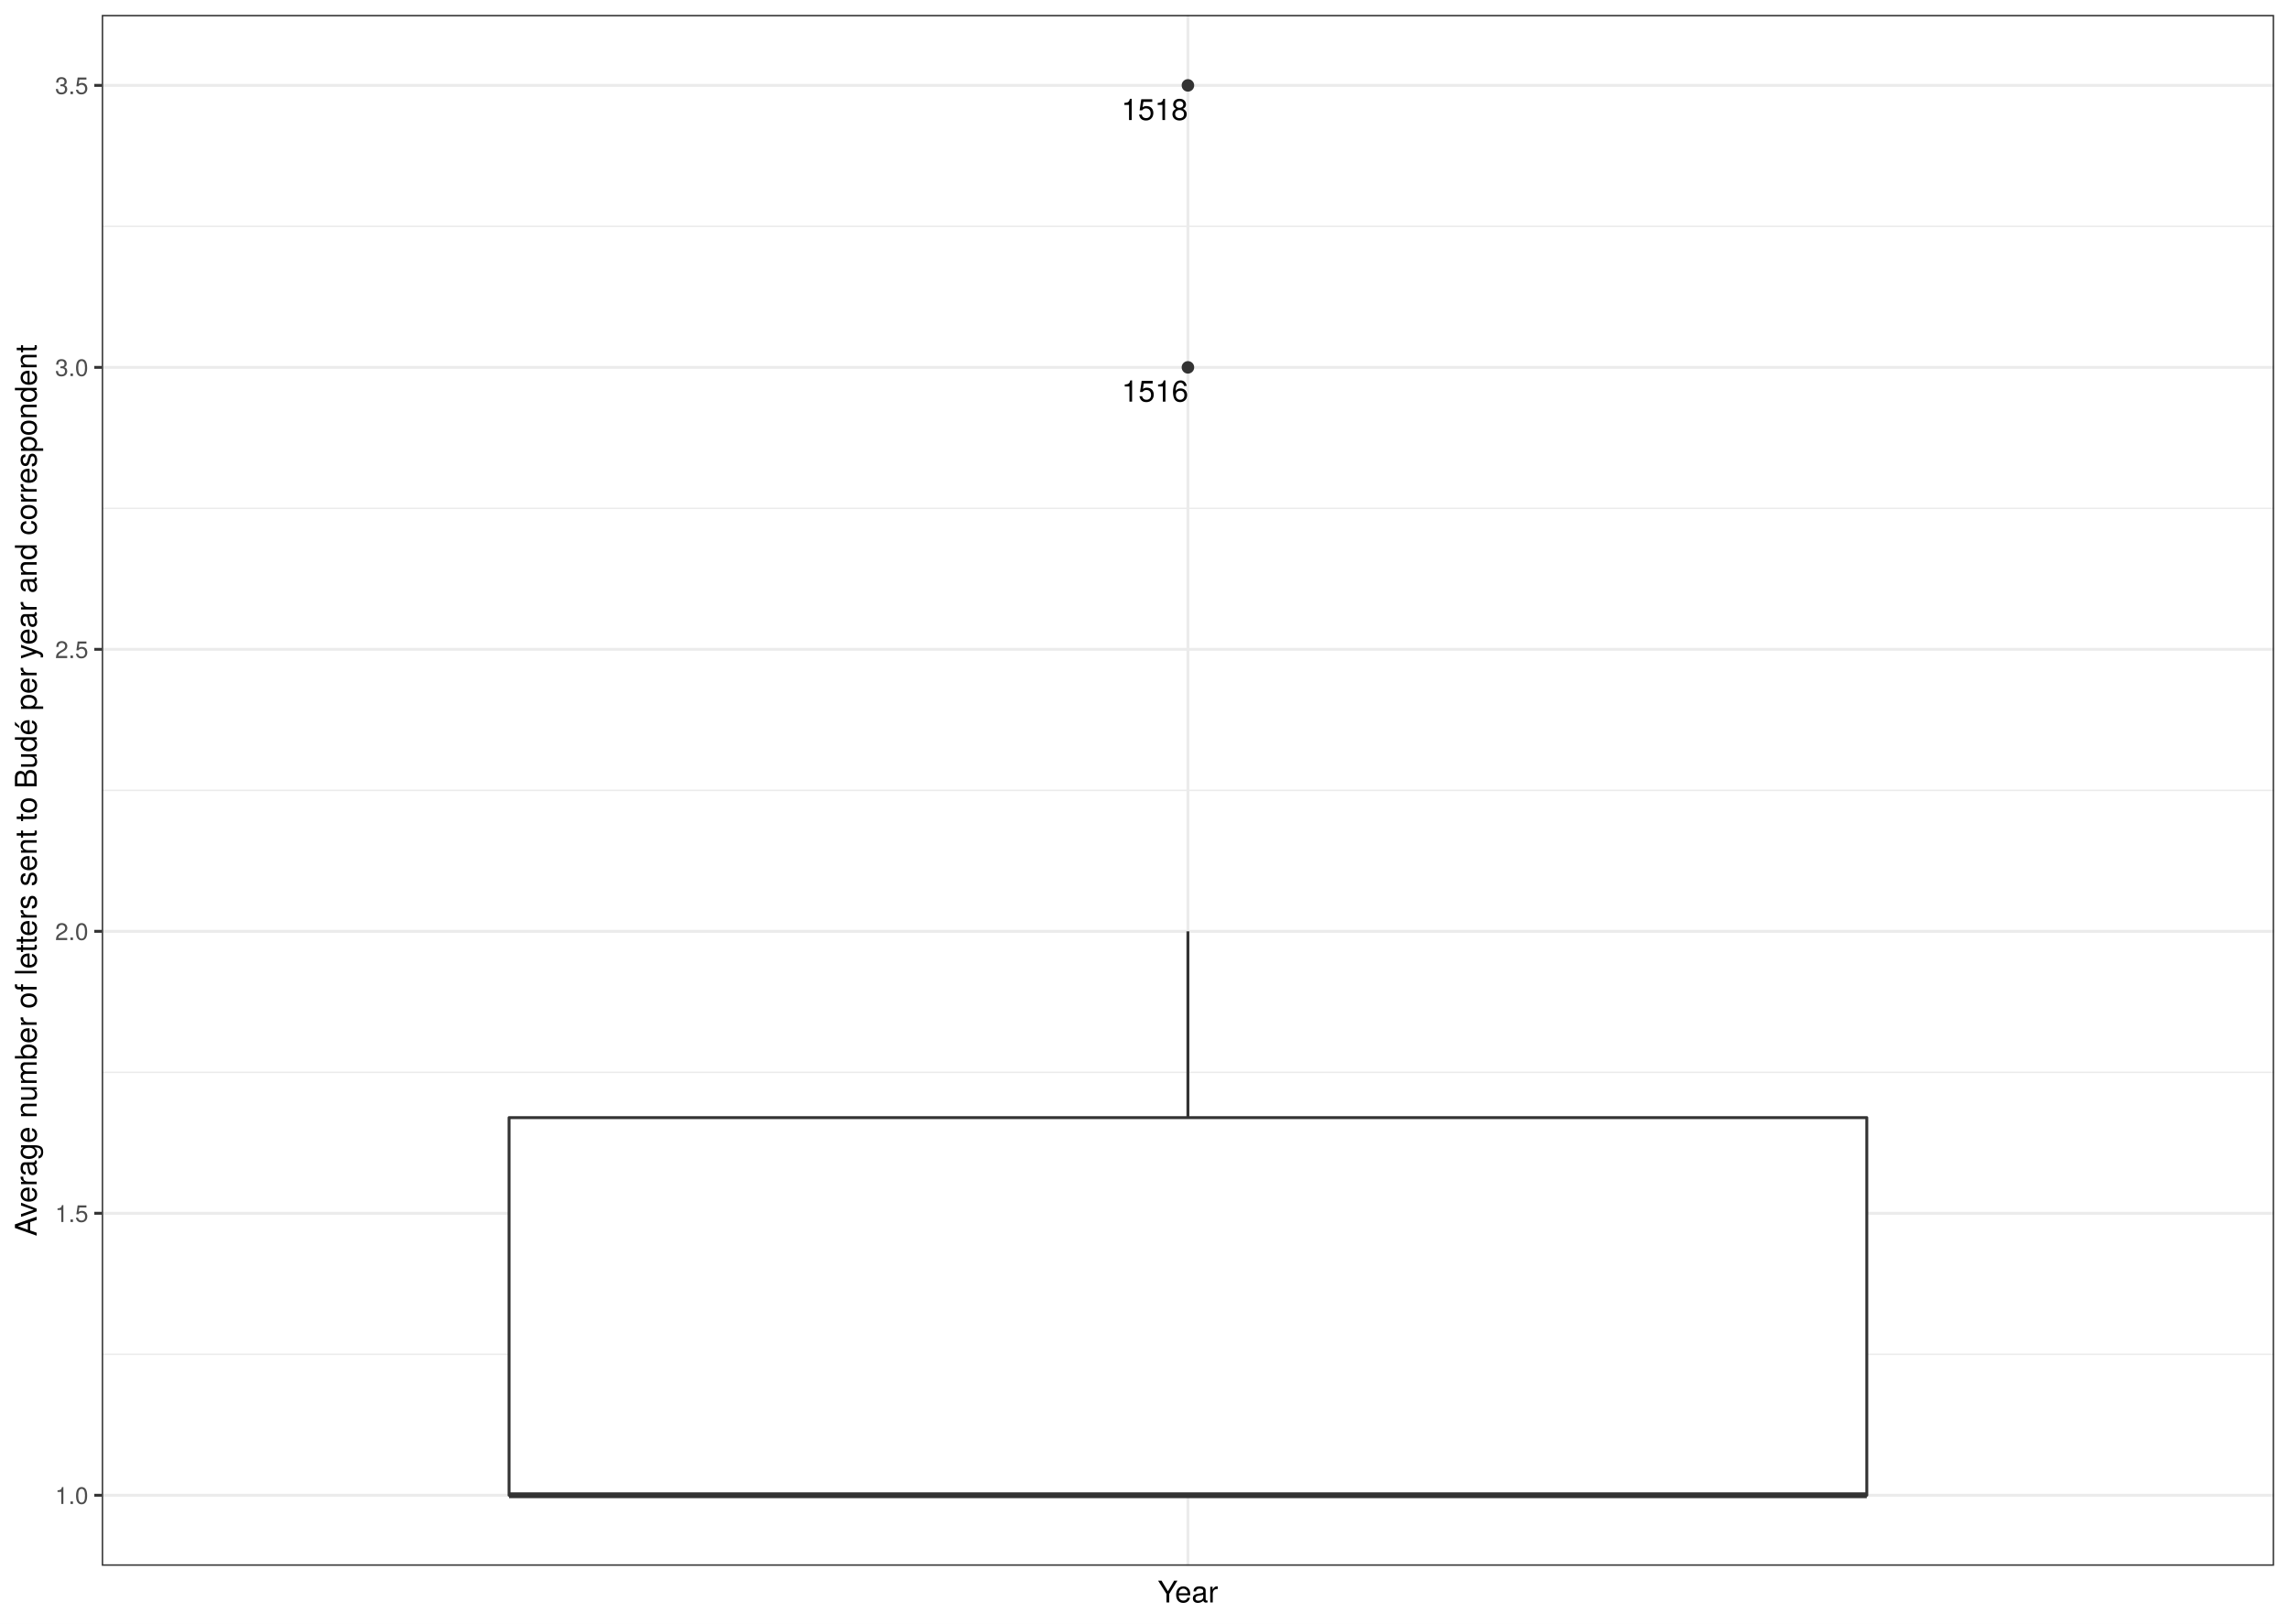
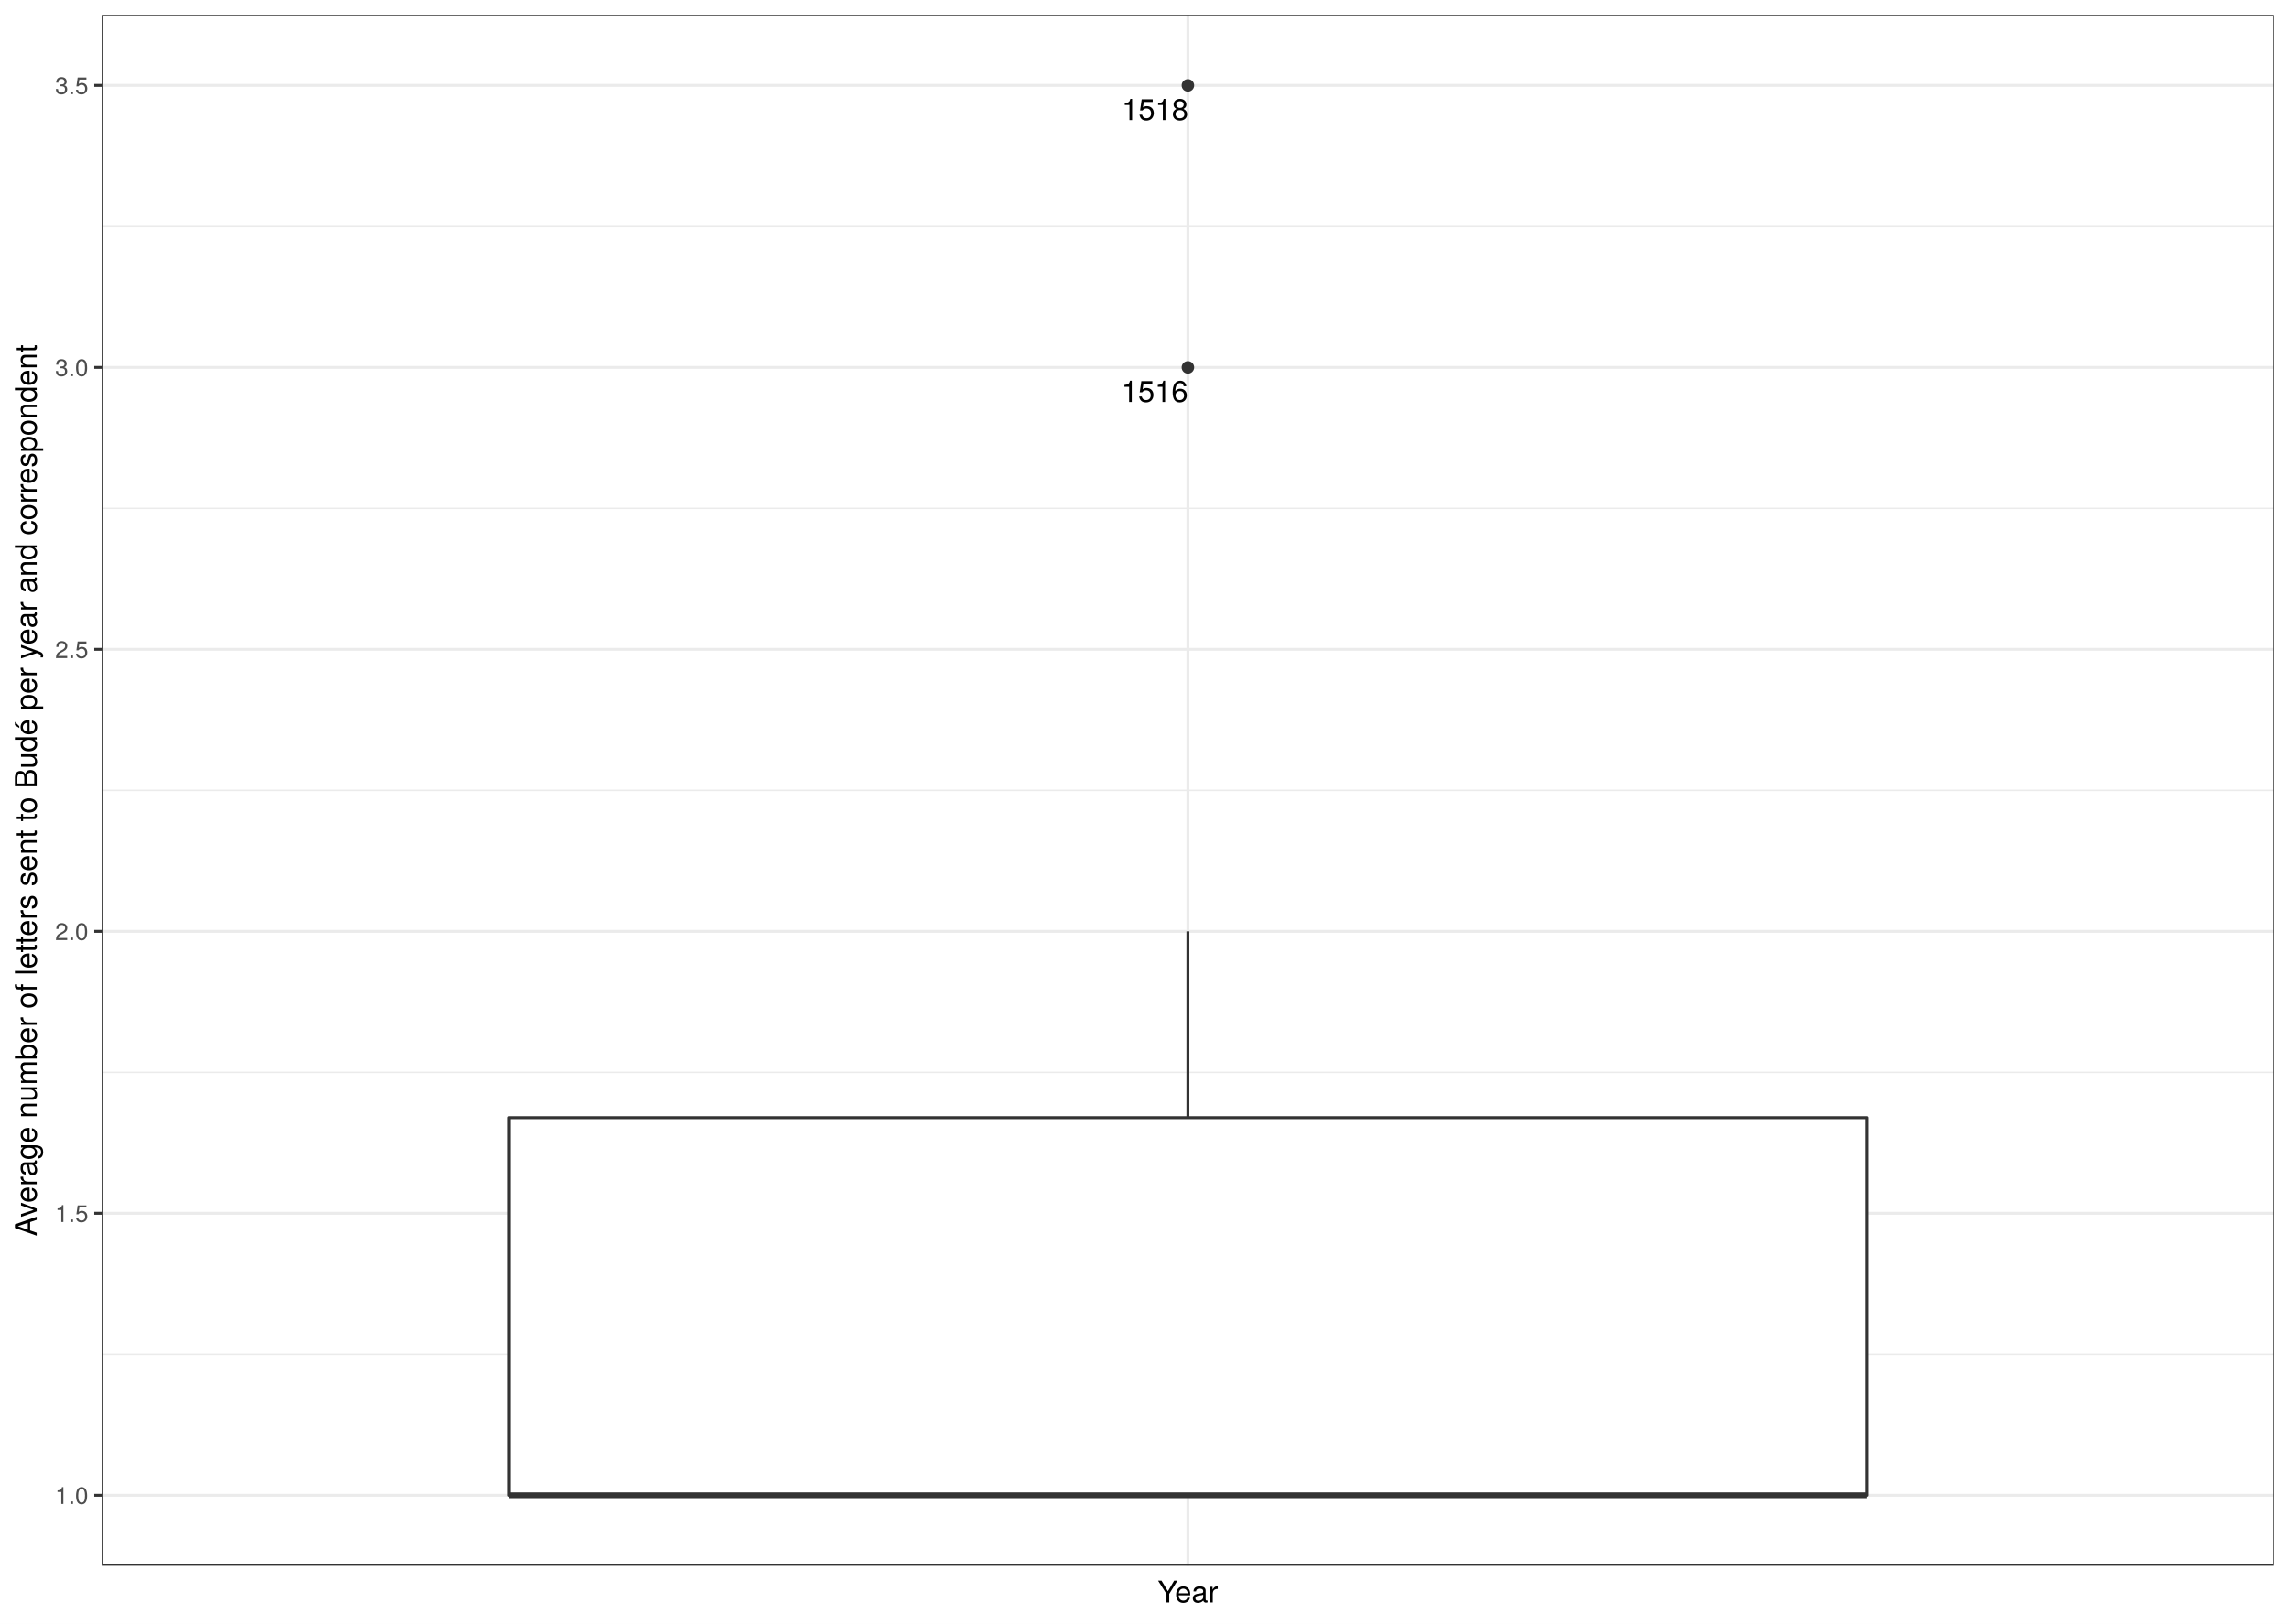
<svg xmlns="http://www.w3.org/2000/svg" class="svglite" width="842.40pt" height="597.60pt" viewBox="0 0 842.40 597.60">
  <defs>
    <style type="text/css">
    .svglite line, .svglite polyline, .svglite polygon, .svglite path, .svglite rect, .svglite circle {
      fill: none;
      stroke: #000000;
      stroke-linecap: round;
      stroke-linejoin: round;
      stroke-miterlimit: 10.00;
    }
    .svglite text {
      white-space: pre;
    }
  </style>
  </defs>
  <rect width="100%" height="100%" style="stroke: none; fill: #FFFFFF;" />
  <defs>
    <clipPath id="cpMC4wMHw4NDIuNDB8MC4wMHw1OTcuNjA=">
      <rect x="0.00" y="0.00" width="842.40" height="597.60" />
    </clipPath>
  </defs>
  <g clip-path="url(#cpMC4wMHw4NDIuNDB8MC4wMHw1OTcuNjA=)">
    <rect x="0.00" y="-0" width="842.40" height="597.60" style="stroke-width: 1.07; stroke: #FFFFFF; fill: #FFFFFF;" />
  </g>
  <defs>
    <clipPath id="cpMzcuNDR8ODM2LjkyfDUuNDh8NTc2LjMz">
      <rect x="37.44" y="5.48" width="799.48" height="570.85" />
    </clipPath>
  </defs>
  <g clip-path="url(#cpMzcuNDR8ODM2LjkyfDUuNDh8NTc2LjMz)">
    <rect x="37.44" y="5.48" width="799.48" height="570.85" style="stroke-width: 1.07; stroke: none; fill: #FFFFFF;" />
    <polyline points="37.44,498.49 836.92,498.49 " style="stroke-width: 0.53; stroke: #EBEBEB; stroke-linecap: butt;" />
    <polyline points="37.44,394.70 836.92,394.70 " style="stroke-width: 0.53; stroke: #EBEBEB; stroke-linecap: butt;" />
    <polyline points="37.44,290.91 836.92,290.91 " style="stroke-width: 0.53; stroke: #EBEBEB; stroke-linecap: butt;" />
    <polyline points="37.44,187.11 836.92,187.11 " style="stroke-width: 0.53; stroke: #EBEBEB; stroke-linecap: butt;" />
    <polyline points="37.44,83.32 836.92,83.32 " style="stroke-width: 0.53; stroke: #EBEBEB; stroke-linecap: butt;" />
    <polyline points="37.44,550.38 836.92,550.38 " style="stroke-width: 1.07; stroke: #EBEBEB; stroke-linecap: butt;" />
    <polyline points="37.44,446.59 836.92,446.59 " style="stroke-width: 1.07; stroke: #EBEBEB; stroke-linecap: butt;" />
    <polyline points="37.44,342.80 836.92,342.80 " style="stroke-width: 1.07; stroke: #EBEBEB; stroke-linecap: butt;" />
    <polyline points="37.44,239.01 836.92,239.01 " style="stroke-width: 1.07; stroke: #EBEBEB; stroke-linecap: butt;" />
    <polyline points="37.44,135.22 836.92,135.22 " style="stroke-width: 1.07; stroke: #EBEBEB; stroke-linecap: butt;" />
    <polyline points="37.44,31.43 836.92,31.43 " style="stroke-width: 1.07; stroke: #EBEBEB; stroke-linecap: butt;" />
    <polyline points="437.18,576.33 437.18,5.48 " style="stroke-width: 1.07; stroke: #EBEBEB; stroke-linecap: butt;" />
    <circle cx="437.18" cy="135.22" r="1.95" style="stroke-width: 0.71; stroke: #333333; fill: #333333;" />
    <circle cx="437.18" cy="31.43" r="1.95" style="stroke-width: 0.71; stroke: #333333; fill: #333333;" />
    <line x1="437.18" y1="411.38" x2="437.18" y2="342.80" style="stroke-width: 1.07; stroke: #333333; stroke-linecap: butt;" />
    <line x1="437.18" y1="550.38" x2="437.18" y2="550.38" style="stroke-width: 1.07; stroke: #333333; stroke-linecap: butt;" />
    <polygon points="187.35,411.38 187.35,550.38 687.02,550.38 687.02,411.38 187.35,411.38 " style="stroke-width: 1.07; stroke: #333333; fill: #FFFFFF;" />
    <line x1="187.35" y1="550.38" x2="687.02" y2="550.38" style="stroke-width: 2.13; stroke: #333333; stroke-linecap: butt;" />
-     <text x="425.08" y="147.84" text-anchor="middle" style="font-size: 11.04px; font-family: &quot;TeX Gyre Heros&quot;;" textLength="28.08px" lengthAdjust="spacingAndGlyphs">1516</text>
-     <text x="424.93" y="44.19" text-anchor="middle" style="font-size: 11.04px; font-family: &quot;TeX Gyre Heros&quot;;" textLength="28.08px" lengthAdjust="spacingAndGlyphs">1518</text>
+     <text x="424.96" y="147.96" text-anchor="middle" style="font-size: 11.04px; font-family: &quot;TeX Gyre Heros&quot;;" textLength="28.08px" lengthAdjust="spacingAndGlyphs">1516</text>
+     <text x="425.09" y="44.22" text-anchor="middle" style="font-size: 11.04px; font-family: &quot;TeX Gyre Heros&quot;;" textLength="28.08px" lengthAdjust="spacingAndGlyphs">1518</text>
    <rect x="37.44" y="5.48" width="799.48" height="570.85" style="stroke-width: 1.07; stroke: #333333;" />
  </g>
  <g clip-path="url(#cpMC4wMHw4NDIuNDB8MC4wMHw1OTcuNjA=)">
    <text x="32.51" y="553.59" text-anchor="end" style="font-size: 8.80px;fill: #4D4D4D; font-family: &quot;TeX Gyre Heros&quot;;" textLength="13.98px" lengthAdjust="spacingAndGlyphs">1.0</text>
    <text x="32.51" y="449.80" text-anchor="end" style="font-size: 8.80px;fill: #4D4D4D; font-family: &quot;TeX Gyre Heros&quot;;" textLength="13.98px" lengthAdjust="spacingAndGlyphs">1.5</text>
    <text x="32.51" y="346.01" text-anchor="end" style="font-size: 8.80px;fill: #4D4D4D; font-family: &quot;TeX Gyre Heros&quot;;" textLength="13.98px" lengthAdjust="spacingAndGlyphs">2.0</text>
    <text x="32.51" y="242.22" text-anchor="end" style="font-size: 8.80px;fill: #4D4D4D; font-family: &quot;TeX Gyre Heros&quot;;" textLength="13.98px" lengthAdjust="spacingAndGlyphs">2.5</text>
    <text x="32.51" y="138.43" text-anchor="end" style="font-size: 8.80px;fill: #4D4D4D; font-family: &quot;TeX Gyre Heros&quot;;" textLength="13.98px" lengthAdjust="spacingAndGlyphs">3.0</text>
    <text x="32.51" y="34.63" text-anchor="end" style="font-size: 8.80px;fill: #4D4D4D; font-family: &quot;TeX Gyre Heros&quot;;" textLength="13.98px" lengthAdjust="spacingAndGlyphs">3.5</text>
    <polyline points="34.70,550.38 37.44,550.38 " style="stroke-width: 1.07; stroke: #333333; stroke-linecap: butt;" />
    <polyline points="34.70,446.59 37.44,446.59 " style="stroke-width: 1.07; stroke: #333333; stroke-linecap: butt;" />
    <polyline points="34.70,342.80 37.44,342.80 " style="stroke-width: 1.07; stroke: #333333; stroke-linecap: butt;" />
    <polyline points="34.70,239.01 37.44,239.01 " style="stroke-width: 1.07; stroke: #333333; stroke-linecap: butt;" />
    <polyline points="34.70,135.22 37.44,135.22 " style="stroke-width: 1.07; stroke: #333333; stroke-linecap: butt;" />
    <polyline points="34.70,31.43 37.44,31.43 " style="stroke-width: 1.07; stroke: #333333; stroke-linecap: butt;" />
    <text x="437.18" y="589.83" text-anchor="middle" style="font-size: 11.00px; font-family: &quot;TeX Gyre Heros&quot;;" textLength="23.28px" lengthAdjust="spacingAndGlyphs">Year</text>
    <text transform="translate(13.50,290.91) rotate(-90)" text-anchor="middle" style="font-size: 11.00px; font-family: &quot;TeX Gyre Heros&quot;;" textLength="375.36px" lengthAdjust="spacingAndGlyphs">Average number of letters sent to Budé per year and correspondent</text>
  </g>
</svg>
